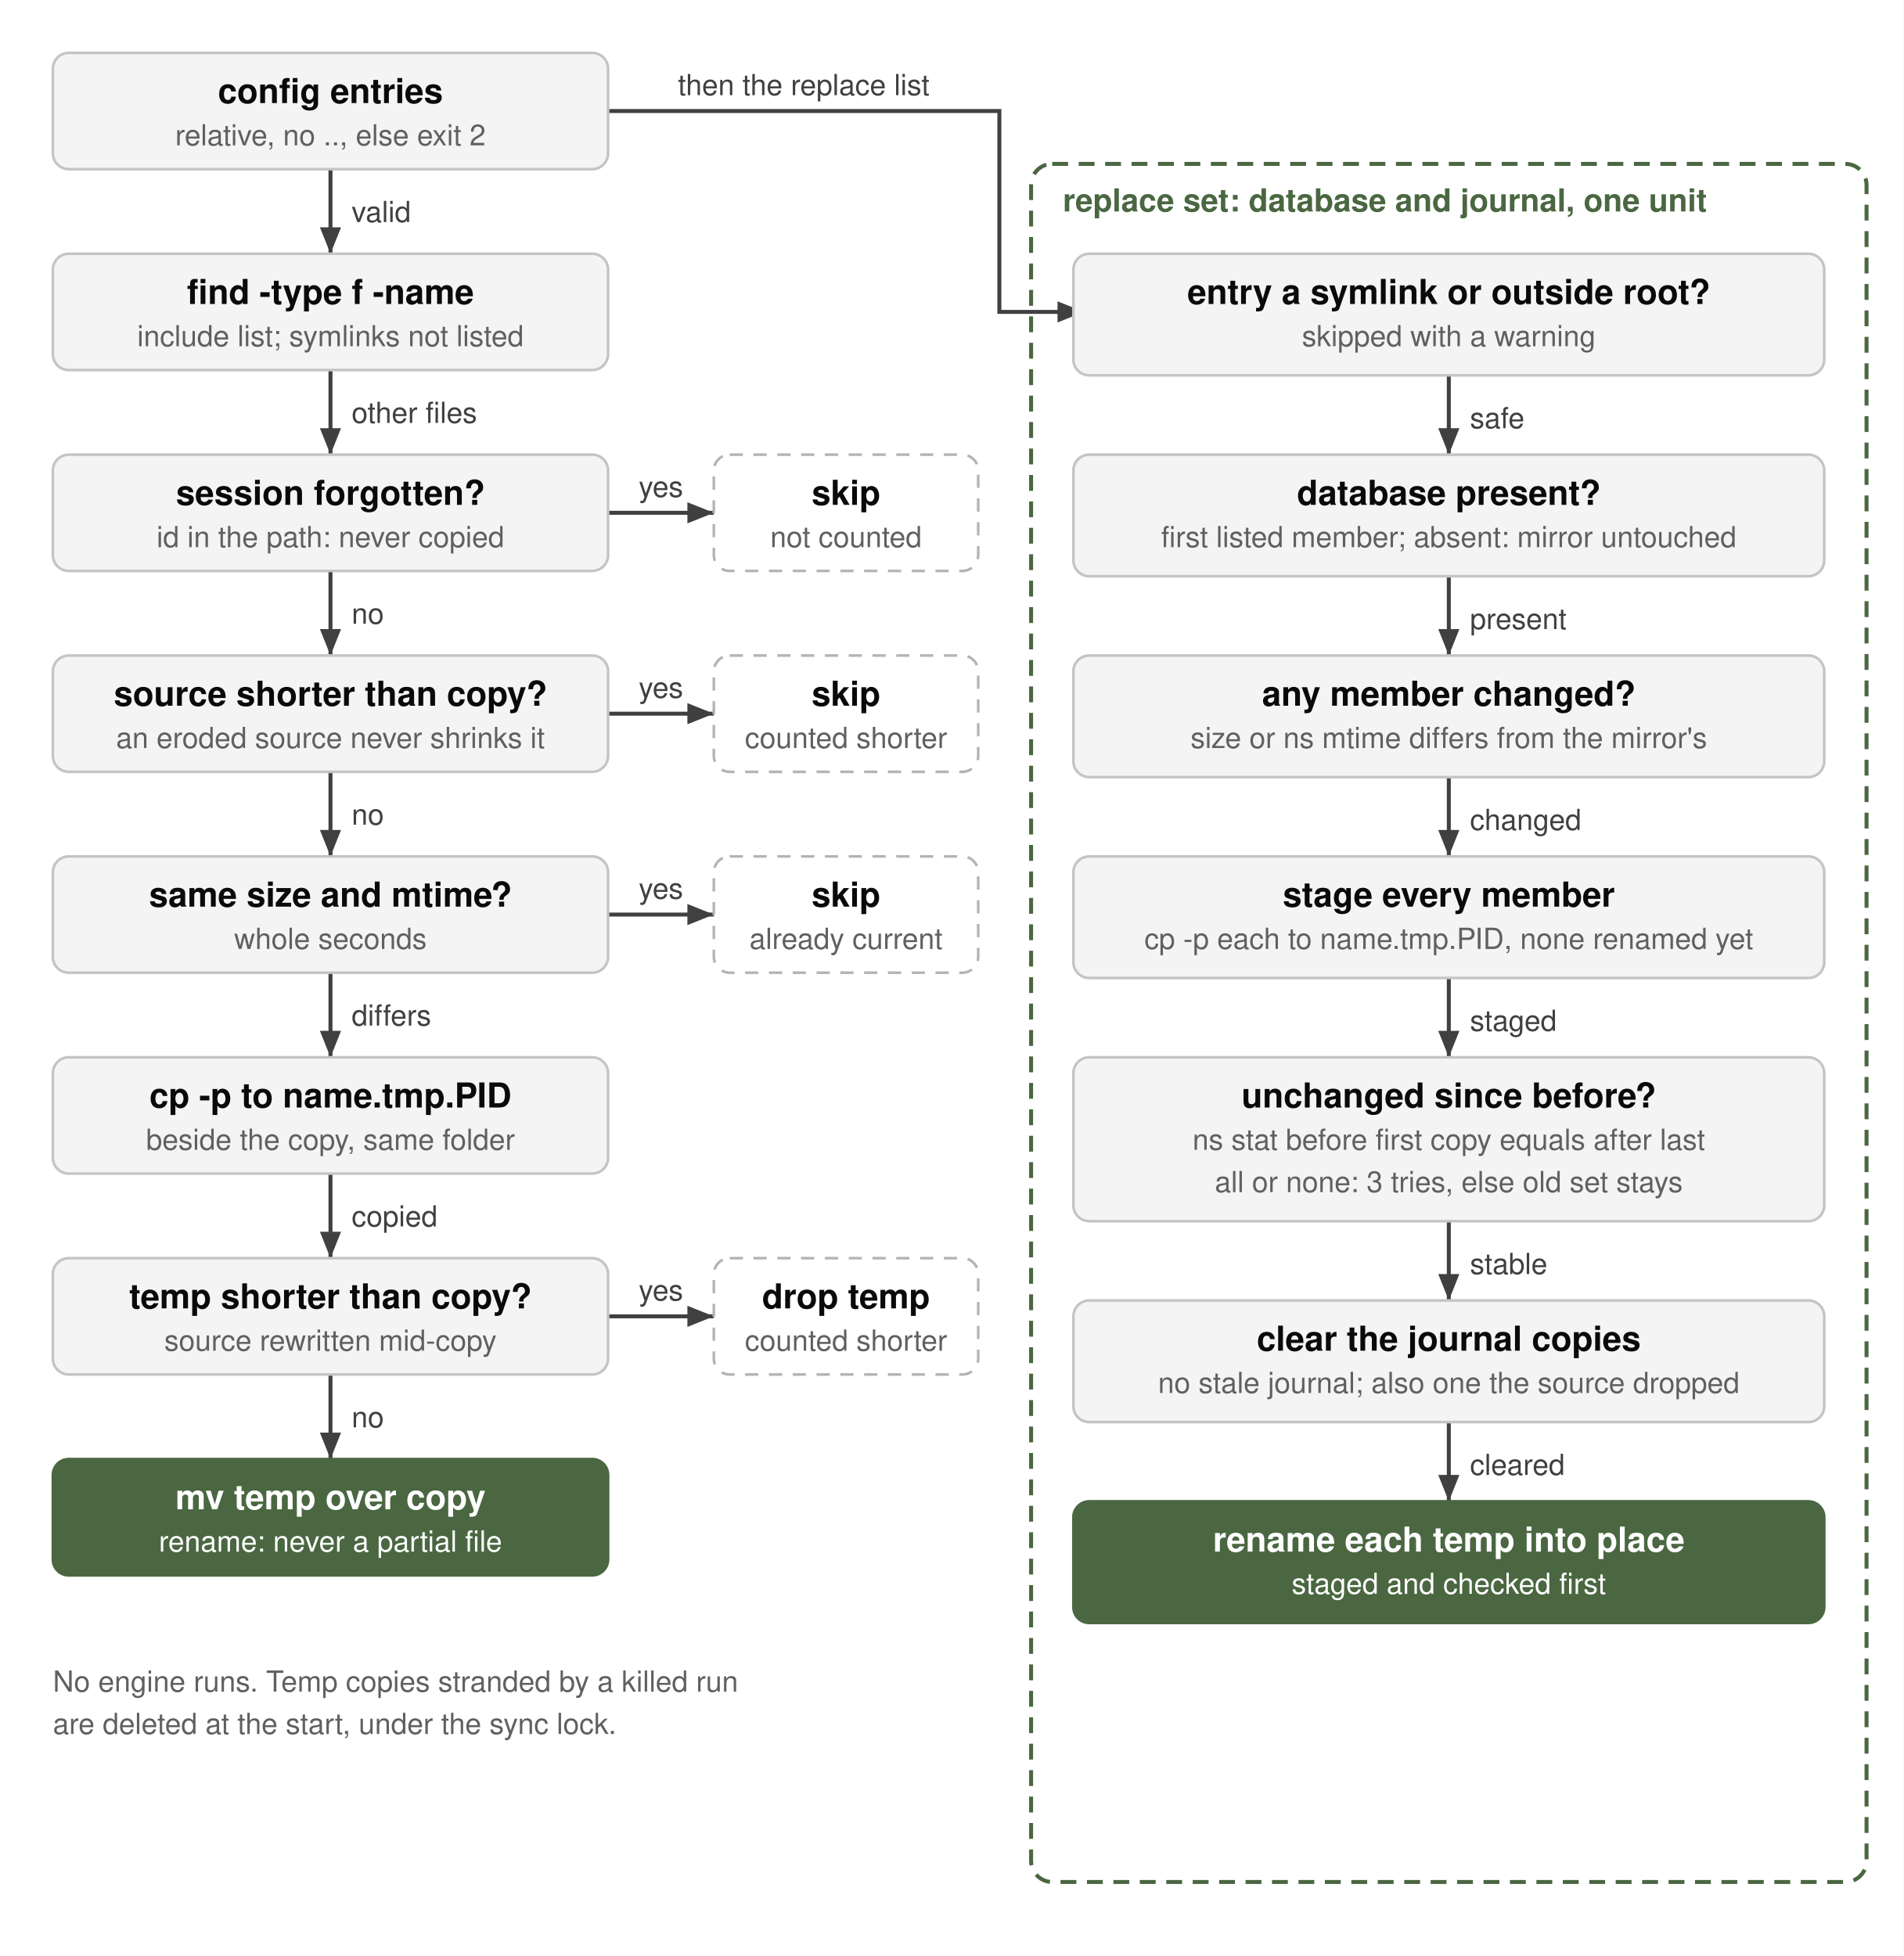
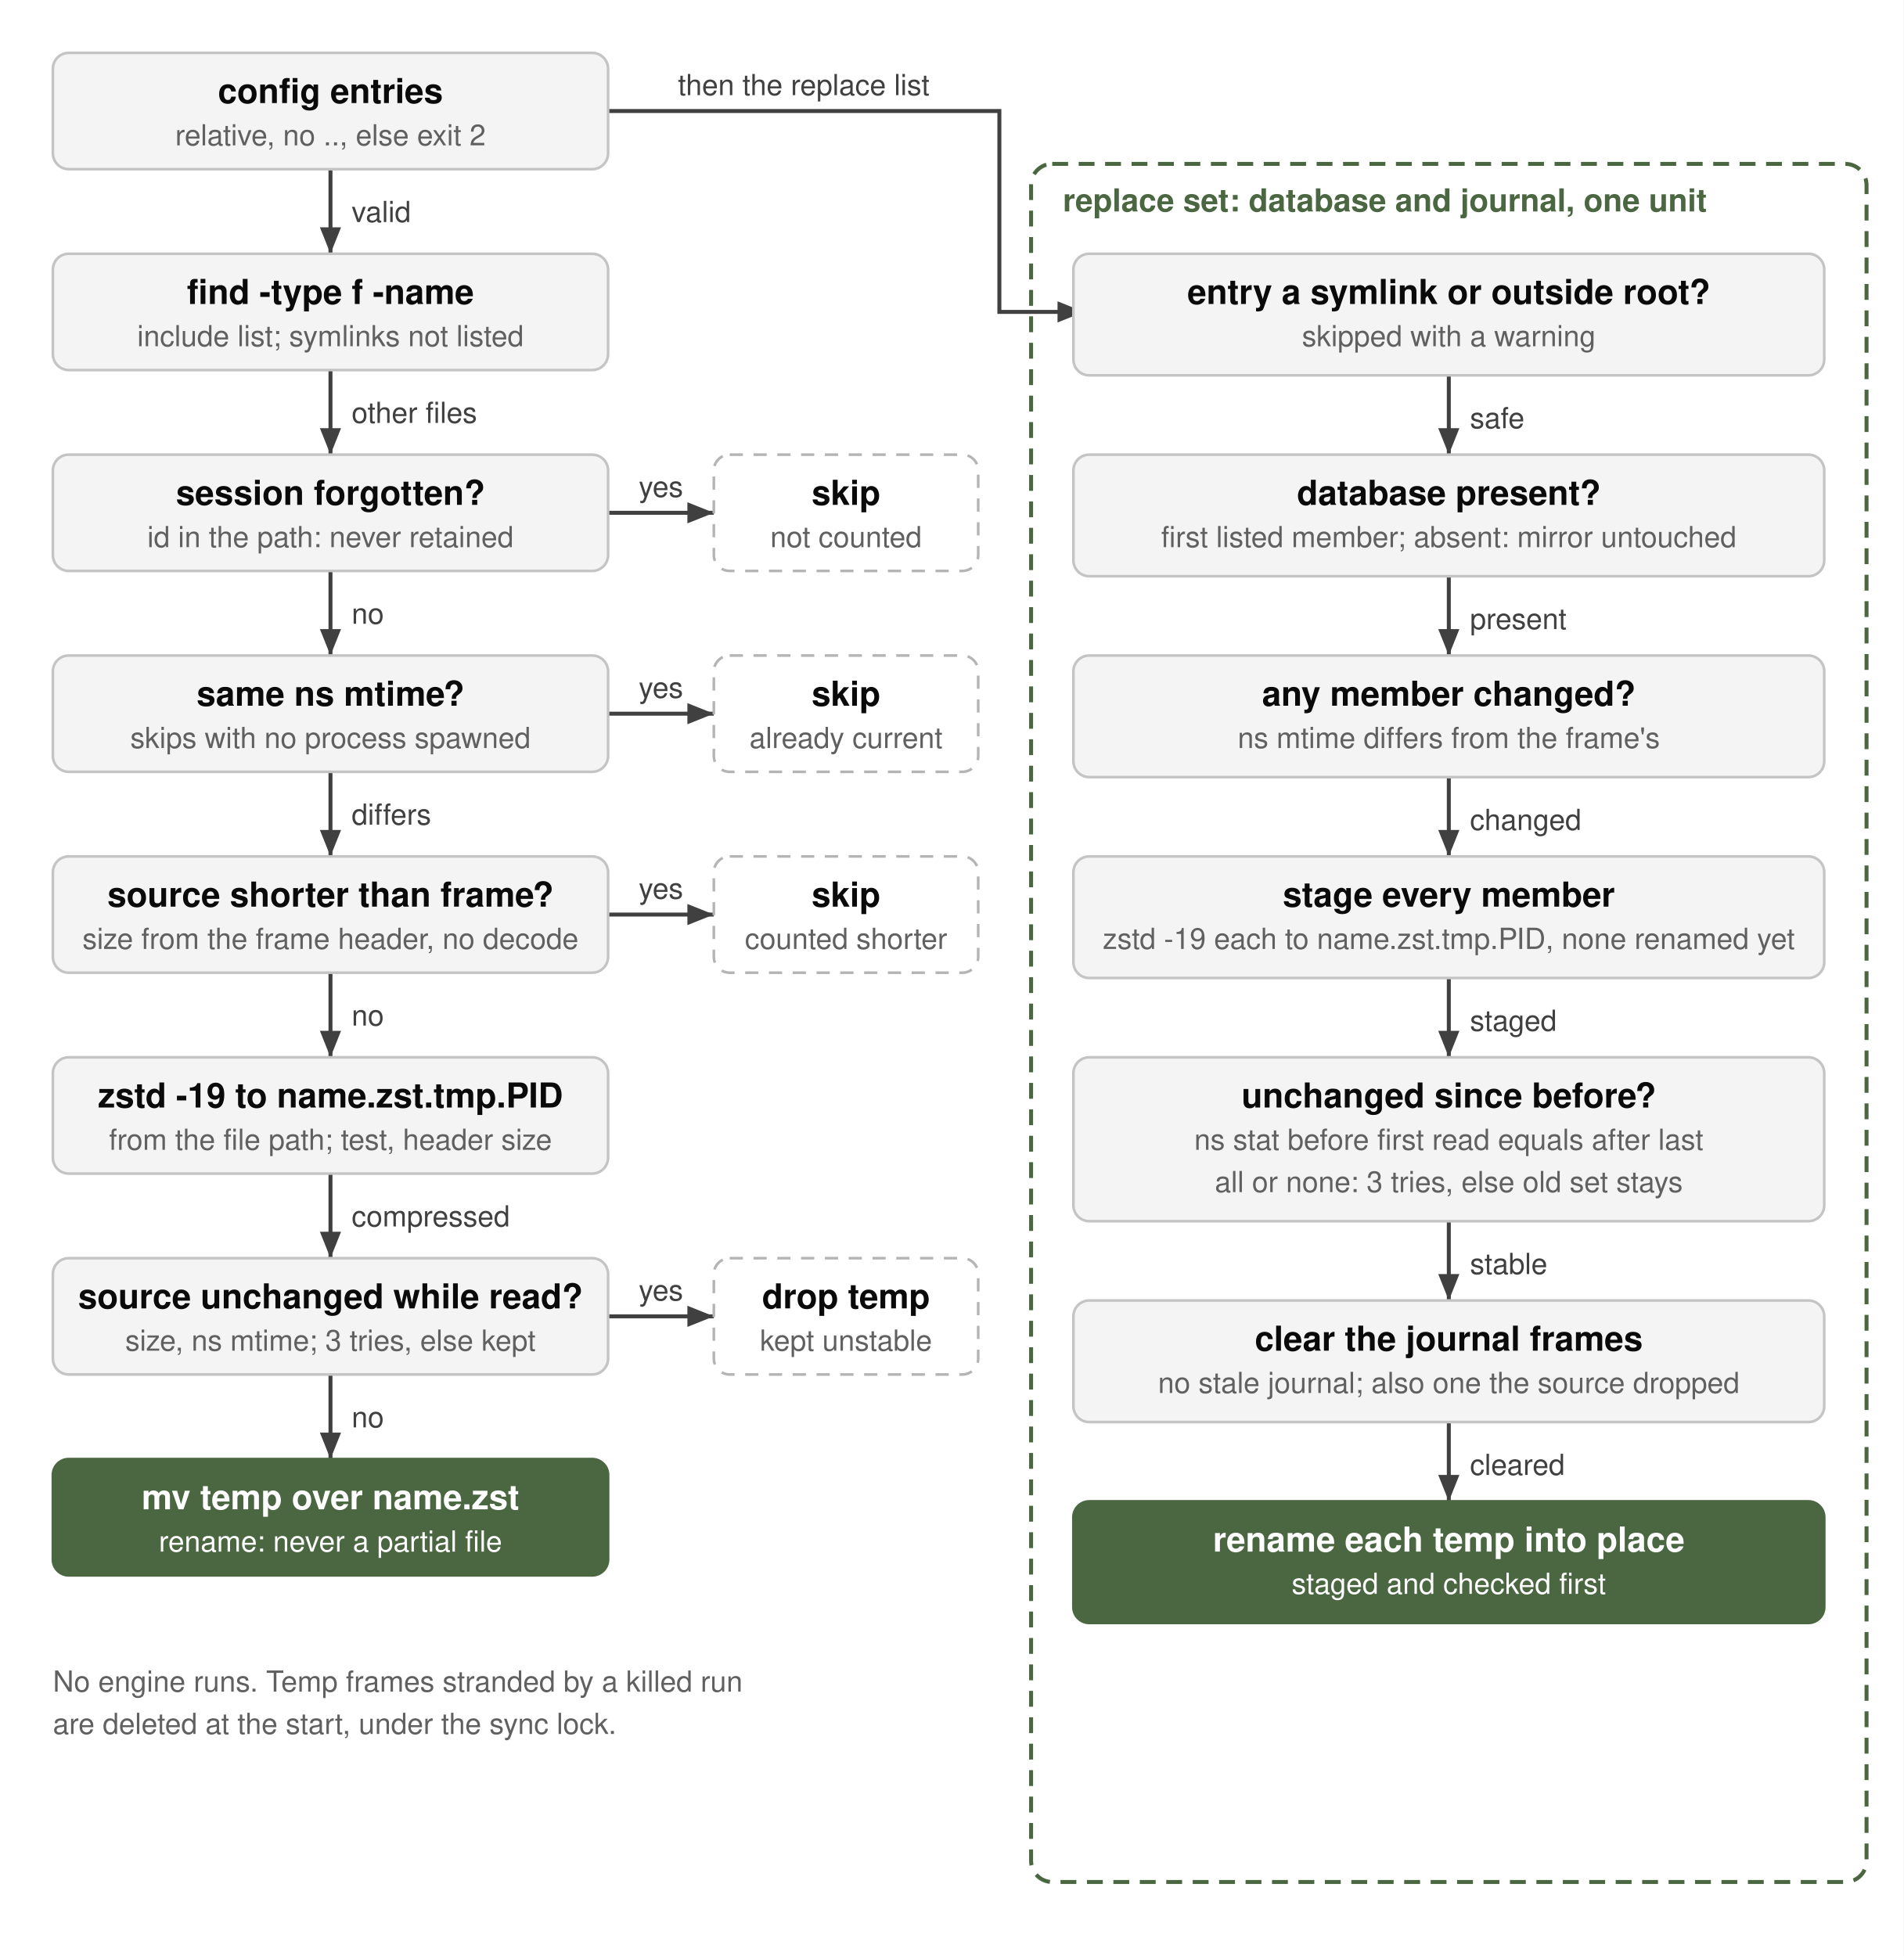
<svg xmlns="http://www.w3.org/2000/svg" viewBox="0 0 720 740" width="720" height="740" role="img" aria-labelledby="syn-t syn-d">
  <style>
    svg { font-family: system-ui, -apple-system, "Segoe UI", Helvetica, Arial, sans-serif; }
    .box { fill: #f4f4f4; stroke: #c4c4c4; stroke-width: 1; }
    .acc { fill: #4a6741; stroke: #4a6741; }
    .out { fill: none; stroke: #b4b4b4; stroke-width: 1; stroke-dasharray: 5 4; }
    .zone { fill: none; stroke: #4a6741; stroke-width: 1.5; stroke-dasharray: 6 4; }
    .nm { font-size: 13px; font-weight: 600; fill: #0a0a0a; }
    .sub { font-size: 11px; fill: #606060; }
    .lbl { font-size: 11px; fill: #404040; }
    .anm { font-size: 13px; font-weight: 600; fill: #ffffff; }
    .asub { font-size: 11px; fill: #ffffff; }
    .ln { fill: none; stroke: #404040; stroke-width: 1.5; }
    .ah { fill: #404040; }
    .zl { font-size: 12px; font-weight: 600; fill: #4a6741; }
    .pg { fill: #ffffff; }
    @media (prefers-color-scheme: dark) {
      .pg { fill: #1c1c1e; }
      .box { fill: #242426; stroke: #48484a; }
      .acc { fill: #6aaa58; stroke: #6aaa58; }
      .out { stroke: #636366; }
      .zone { stroke: #6aaa58; }
      .nm { fill: #f2f2f7; }
      .sub { fill: #a0a0a6; }
      .lbl { fill: #aeaeb2; }
      .anm { fill: #1c1c1e; }
      .asub { fill: #1c1c1e; }
      .ln { stroke: #aeaeb2; }
      .ah { fill: #aeaeb2; }
      .zl { fill: #6aaa58; }
    }
  </style>
  <rect class="pg" width="720" height="740" />
  <defs>
    <marker id="syn-ar" markerUnits="userSpaceOnUse" markerWidth="10" markerHeight="8" refX="10" refY="4" orient="auto">
      <path class="ah" d="M0,0 L10,4 L0,8 Z" />
    </marker>
  </defs>
  <rect class="zone" x="390" y="62" width="316" height="650" rx="8" />
  <text class="zl" x="402" y="80">replace set: database and journal, one unit</text>
  <path class="ln" d="M125,64 V96" marker-end="url(#syn-ar)" />
  <path class="ln" d="M125,140 V172" marker-end="url(#syn-ar)" />
  <path class="ln" d="M125,216 V248" marker-end="url(#syn-ar)" />
  <path class="ln" d="M125,292 V324" marker-end="url(#syn-ar)" />
  <path class="ln" d="M125,368 V400" marker-end="url(#syn-ar)" />
  <path class="ln" d="M125,444 V476" marker-end="url(#syn-ar)" />
  <path class="ln" d="M125,520 V552" marker-end="url(#syn-ar)" />
  <path class="ln" d="M230,42 H378 V118 H410" marker-end="url(#syn-ar)" />
  <path class="ln" d="M230,194 H270" marker-end="url(#syn-ar)" />
  <path class="ln" d="M230,270 H270" marker-end="url(#syn-ar)" />
  <path class="ln" d="M230,346 H270" marker-end="url(#syn-ar)" />
  <path class="ln" d="M230,498 H270" marker-end="url(#syn-ar)" />
  <text class="lbl" x="133" y="84">valid</text>
  <text class="lbl" x="133" y="160">other files</text>
  <text class="lbl" x="133" y="236">no</text>
-   <text class="lbl" x="133" y="312">no</text>
-   <text class="lbl" x="133" y="388">differs</text>
-   <text class="lbl" x="133" y="464">copied</text>
+   <text class="lbl" x="133" y="312">differs</text>
+   <text class="lbl" x="133" y="388">no</text>
+   <text class="lbl" x="133" y="464">compressed</text>
  <text class="lbl" x="133" y="540">no</text>
  <text class="lbl" x="304" y="36" text-anchor="middle">then the replace list</text>
  <text class="lbl" x="250" y="188" text-anchor="middle">yes</text>
  <text class="lbl" x="250" y="264" text-anchor="middle">yes</text>
  <text class="lbl" x="250" y="340" text-anchor="middle">yes</text>
  <text class="lbl" x="250" y="492" text-anchor="middle">yes</text>
  <rect class="box" x="20" y="20" width="210" height="44" rx="6" />
  <text class="nm" x="125" y="39" text-anchor="middle">config entries</text>
  <text class="sub" x="125" y="55" text-anchor="middle">relative, no .., else exit 2</text>
  <rect class="box" x="20" y="96" width="210" height="44" rx="6" />
  <text class="nm" x="125" y="115" text-anchor="middle">find -type f -name</text>
  <text class="sub" x="125" y="131" text-anchor="middle">include list; symlinks not listed</text>
  <rect class="box" x="20" y="172" width="210" height="44" rx="6" />
  <text class="nm" x="125" y="191" text-anchor="middle">session forgotten?</text>
-   <text class="sub" x="125" y="207" text-anchor="middle">id in the path: never copied</text>
+   <text class="sub" x="125" y="207" text-anchor="middle">id in the path: never retained</text>
  <rect class="box" x="20" y="248" width="210" height="44" rx="6" />
-   <text class="nm" x="125" y="267" text-anchor="middle">source shorter than copy?</text>
-   <text class="sub" x="125" y="283" text-anchor="middle">an eroded source never shrinks it</text>
+   <text class="nm" x="125" y="267" text-anchor="middle">same ns mtime?</text>
+   <text class="sub" x="125" y="283" text-anchor="middle">skips with no process spawned</text>
  <rect class="box" x="20" y="324" width="210" height="44" rx="6" />
-   <text class="nm" x="125" y="343" text-anchor="middle">same size and mtime?</text>
-   <text class="sub" x="125" y="359" text-anchor="middle">whole seconds</text>
+   <text class="nm" x="125" y="343" text-anchor="middle">source shorter than frame?</text>
+   <text class="sub" x="125" y="359" text-anchor="middle">size from the frame header, no decode</text>
  <rect class="box" x="20" y="400" width="210" height="44" rx="6" />
-   <text class="nm" x="125" y="419" text-anchor="middle">cp -p to name.tmp.PID</text>
-   <text class="sub" x="125" y="435" text-anchor="middle">beside the copy, same folder</text>
+   <text class="nm" x="125" y="419" text-anchor="middle">zstd -19 to name.zst.tmp.PID</text>
+   <text class="sub" x="125" y="435" text-anchor="middle">from the file path; test, header size</text>
  <rect class="box" x="20" y="476" width="210" height="44" rx="6" />
-   <text class="nm" x="125" y="495" text-anchor="middle">temp shorter than copy?</text>
-   <text class="sub" x="125" y="511" text-anchor="middle">source rewritten mid-copy</text>
+   <text class="nm" x="125" y="495" text-anchor="middle">source unchanged while read?</text>
+   <text class="sub" x="125" y="511" text-anchor="middle">size, ns mtime; 3 tries, else kept</text>
  <rect class="acc" x="20" y="552" width="210" height="44" rx="6" />
-   <text class="anm" x="125" y="571" text-anchor="middle">mv temp over copy</text>
+   <text class="anm" x="125" y="571" text-anchor="middle">mv temp over name.zst</text>
  <text class="asub" x="125" y="587" text-anchor="middle">rename: never a partial file</text>
  <rect class="out" x="270" y="172" width="100" height="44" rx="6" />
  <text class="nm" x="320" y="191" text-anchor="middle">skip</text>
  <text class="sub" x="320" y="207" text-anchor="middle">not counted</text>
  <rect class="out" x="270" y="248" width="100" height="44" rx="6" />
  <text class="nm" x="320" y="267" text-anchor="middle">skip</text>
-   <text class="sub" x="320" y="283" text-anchor="middle">counted shorter</text>
+   <text class="sub" x="320" y="283" text-anchor="middle">already current</text>
  <rect class="out" x="270" y="324" width="100" height="44" rx="6" />
  <text class="nm" x="320" y="343" text-anchor="middle">skip</text>
-   <text class="sub" x="320" y="359" text-anchor="middle">already current</text>
+   <text class="sub" x="320" y="359" text-anchor="middle">counted shorter</text>
  <rect class="out" x="270" y="476" width="100" height="44" rx="6" />
  <text class="nm" x="320" y="495" text-anchor="middle">drop temp</text>
-   <text class="sub" x="320" y="511" text-anchor="middle">counted shorter</text>
+   <text class="sub" x="320" y="511" text-anchor="middle">kept unstable</text>
  <path class="ln" d="M548,142 V172" marker-end="url(#syn-ar)" />
  <path class="ln" d="M548,218 V248" marker-end="url(#syn-ar)" />
  <path class="ln" d="M548,294 V324" marker-end="url(#syn-ar)" />
  <path class="ln" d="M548,370 V400" marker-end="url(#syn-ar)" />
  <path class="ln" d="M548,462 V492" marker-end="url(#syn-ar)" />
  <path class="ln" d="M548,538 V568" marker-end="url(#syn-ar)" />
  <text class="lbl" x="556" y="162">safe</text>
  <text class="lbl" x="556" y="238">present</text>
  <text class="lbl" x="556" y="314">changed</text>
  <text class="lbl" x="556" y="390">staged</text>
  <text class="lbl" x="556" y="482">stable</text>
  <text class="lbl" x="556" y="558">cleared</text>
  <rect class="box" x="406" y="96" width="284" height="46" rx="6" />
  <text class="nm" x="548" y="115" text-anchor="middle">entry a symlink or outside root?</text>
  <text class="sub" x="548" y="131" text-anchor="middle">skipped with a warning</text>
  <rect class="box" x="406" y="172" width="284" height="46" rx="6" />
  <text class="nm" x="548" y="191" text-anchor="middle">database present?</text>
  <text class="sub" x="548" y="207" text-anchor="middle">first listed member; absent: mirror untouched</text>
  <rect class="box" x="406" y="248" width="284" height="46" rx="6" />
  <text class="nm" x="548" y="267" text-anchor="middle">any member changed?</text>
-   <text class="sub" x="548" y="283" text-anchor="middle">size or ns mtime differs from the mirror's</text>
+   <text class="sub" x="548" y="283" text-anchor="middle">ns mtime differs from the frame's</text>
  <rect class="box" x="406" y="324" width="284" height="46" rx="6" />
  <text class="nm" x="548" y="343" text-anchor="middle">stage every member</text>
-   <text class="sub" x="548" y="359" text-anchor="middle">cp -p each to name.tmp.PID, none renamed yet</text>
+   <text class="sub" x="548" y="359" text-anchor="middle">zstd -19 each to name.zst.tmp.PID, none renamed yet</text>
  <rect class="box" x="406" y="400" width="284" height="62" rx="6" />
  <text class="nm" x="548" y="419" text-anchor="middle">unchanged since before?</text>
-   <text class="sub" x="548" y="435" text-anchor="middle">ns stat before first copy equals after last</text>
+   <text class="sub" x="548" y="435" text-anchor="middle">ns stat before first read equals after last</text>
  <text class="sub" x="548" y="451" text-anchor="middle">all or none: 3 tries, else old set stays</text>
  <rect class="box" x="406" y="492" width="284" height="46" rx="6" />
-   <text class="nm" x="548" y="511" text-anchor="middle">clear the journal copies</text>
+   <text class="nm" x="548" y="511" text-anchor="middle">clear the journal frames</text>
  <text class="sub" x="548" y="527" text-anchor="middle">no stale journal; also one the source dropped</text>
  <rect class="acc" x="406" y="568" width="284" height="46" rx="6" />
  <text class="anm" x="548" y="587" text-anchor="middle">rename each temp into place</text>
  <text class="asub" x="548" y="603" text-anchor="middle">staged and checked first</text>
-   <text class="sub" x="20" y="640">No engine runs. Temp copies stranded by a killed run</text>
+   <text class="sub" x="20" y="640">No engine runs. Temp frames stranded by a killed run</text>
  <text class="sub" x="20" y="656">are deleted at the start, under the sync lock.</text>
</svg>
